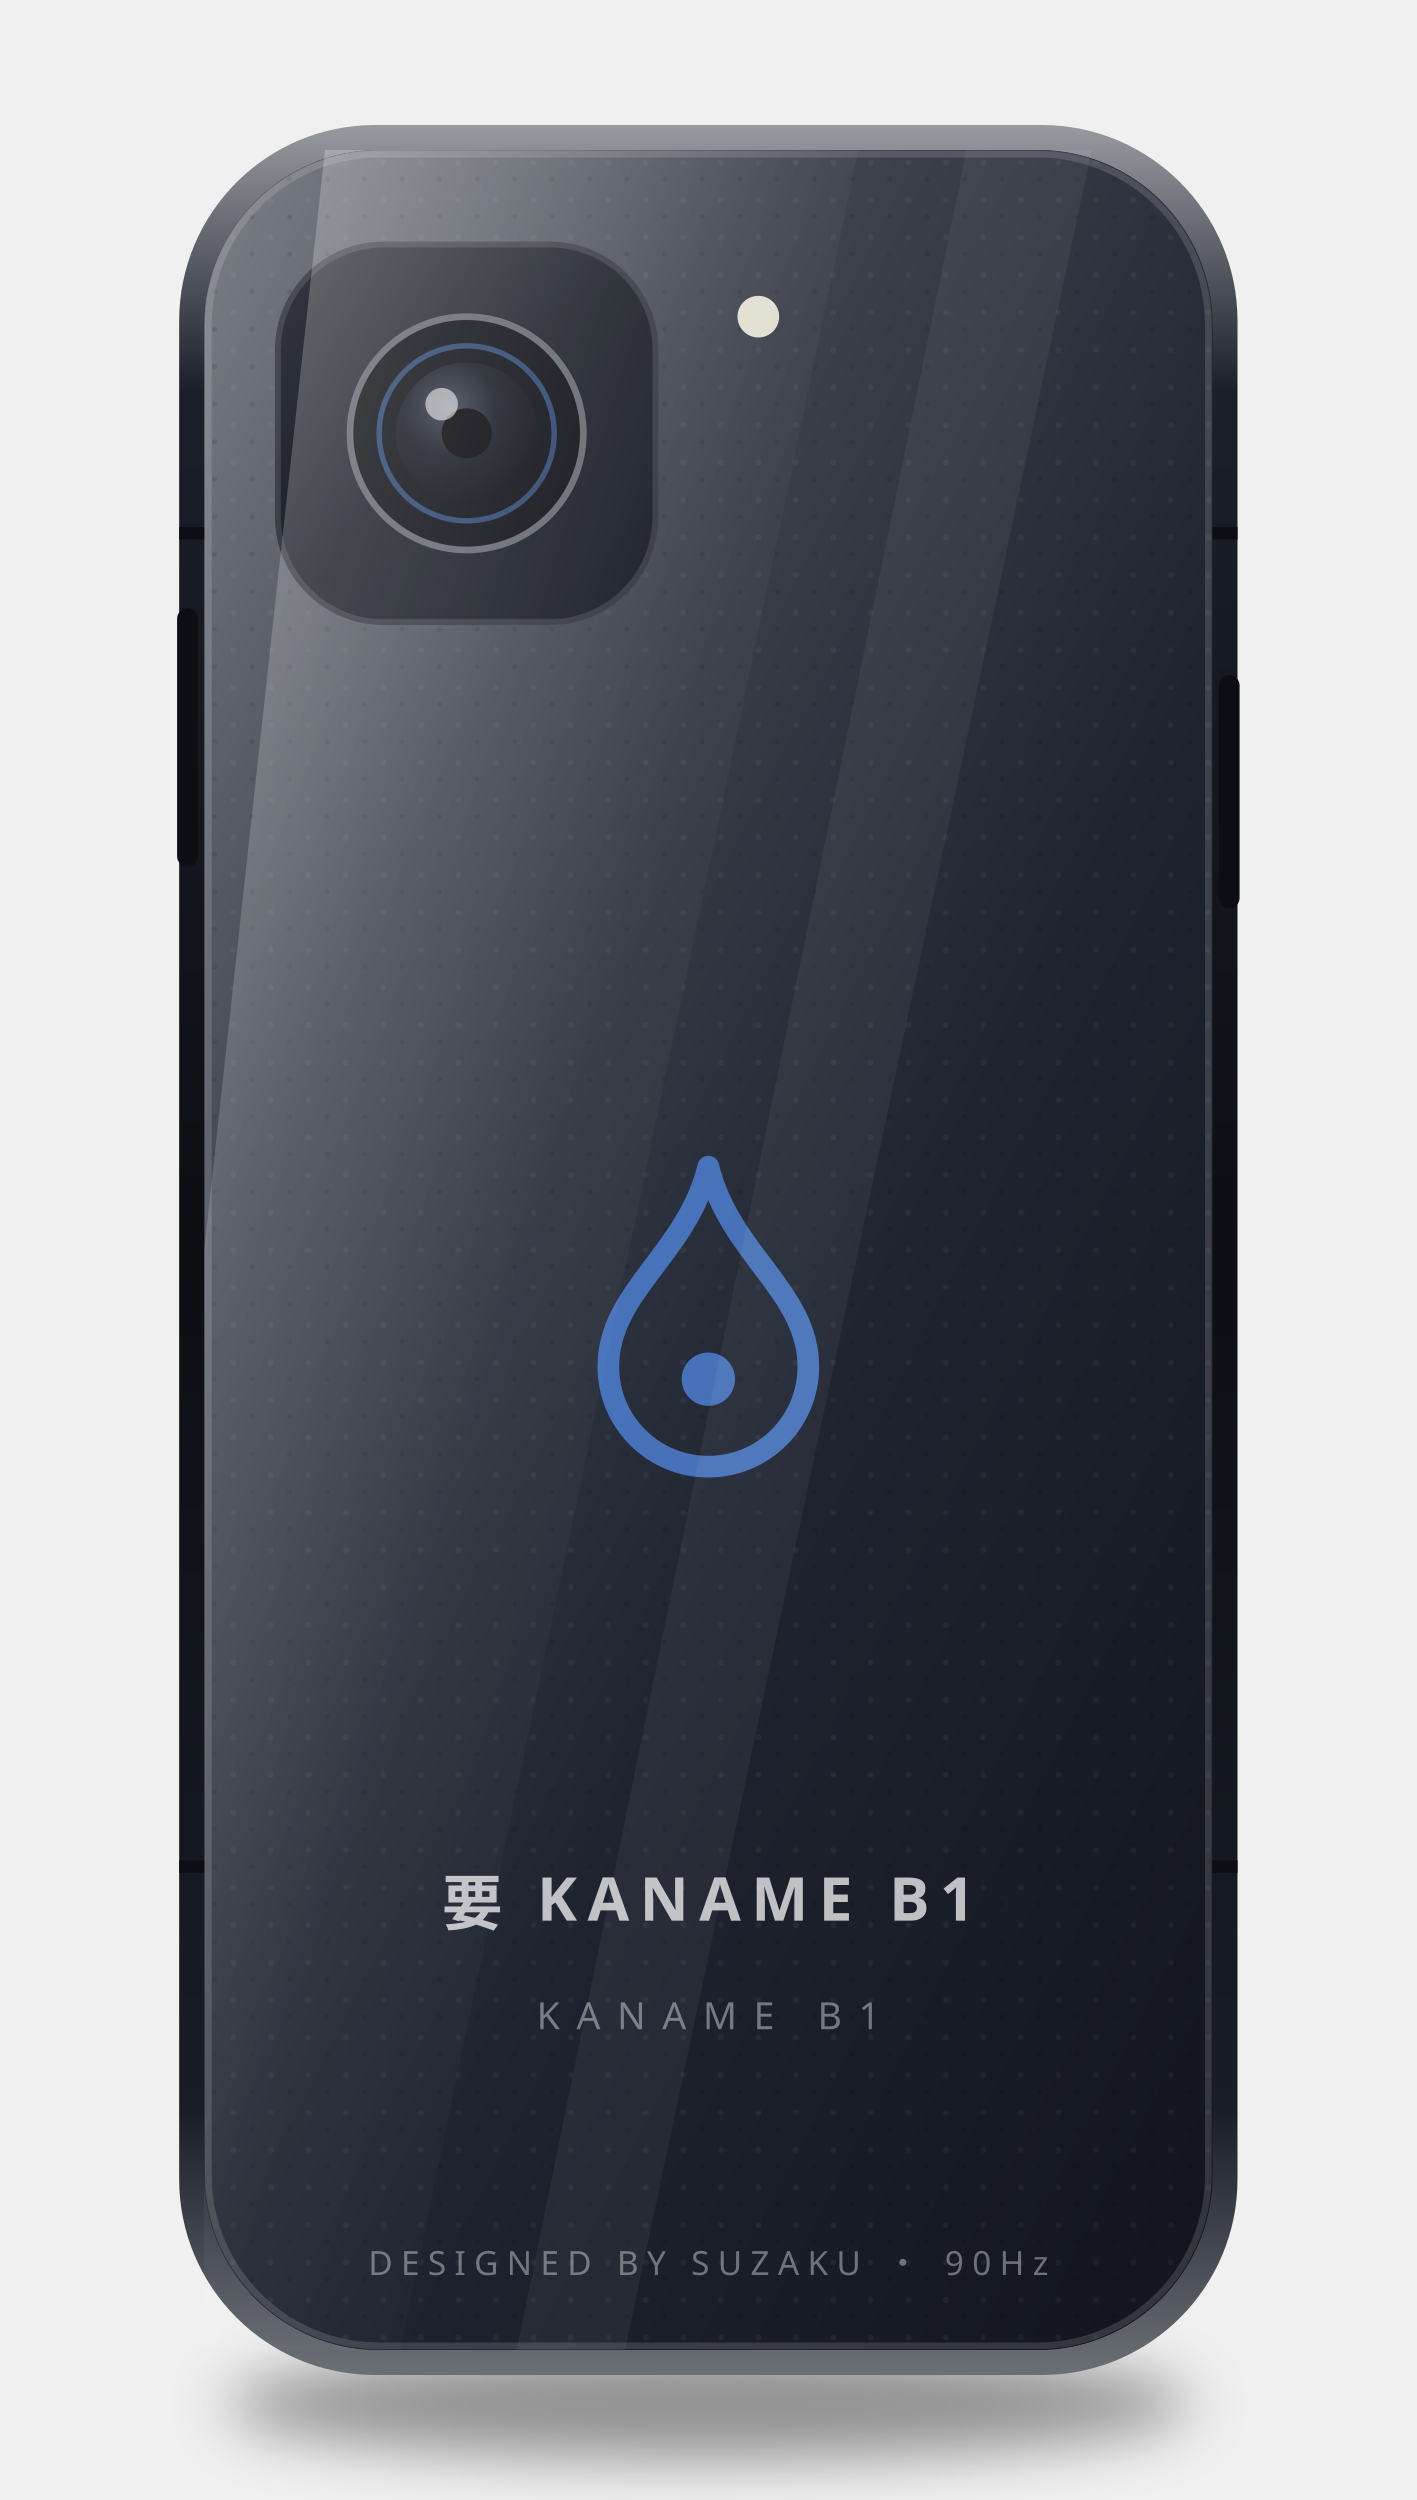
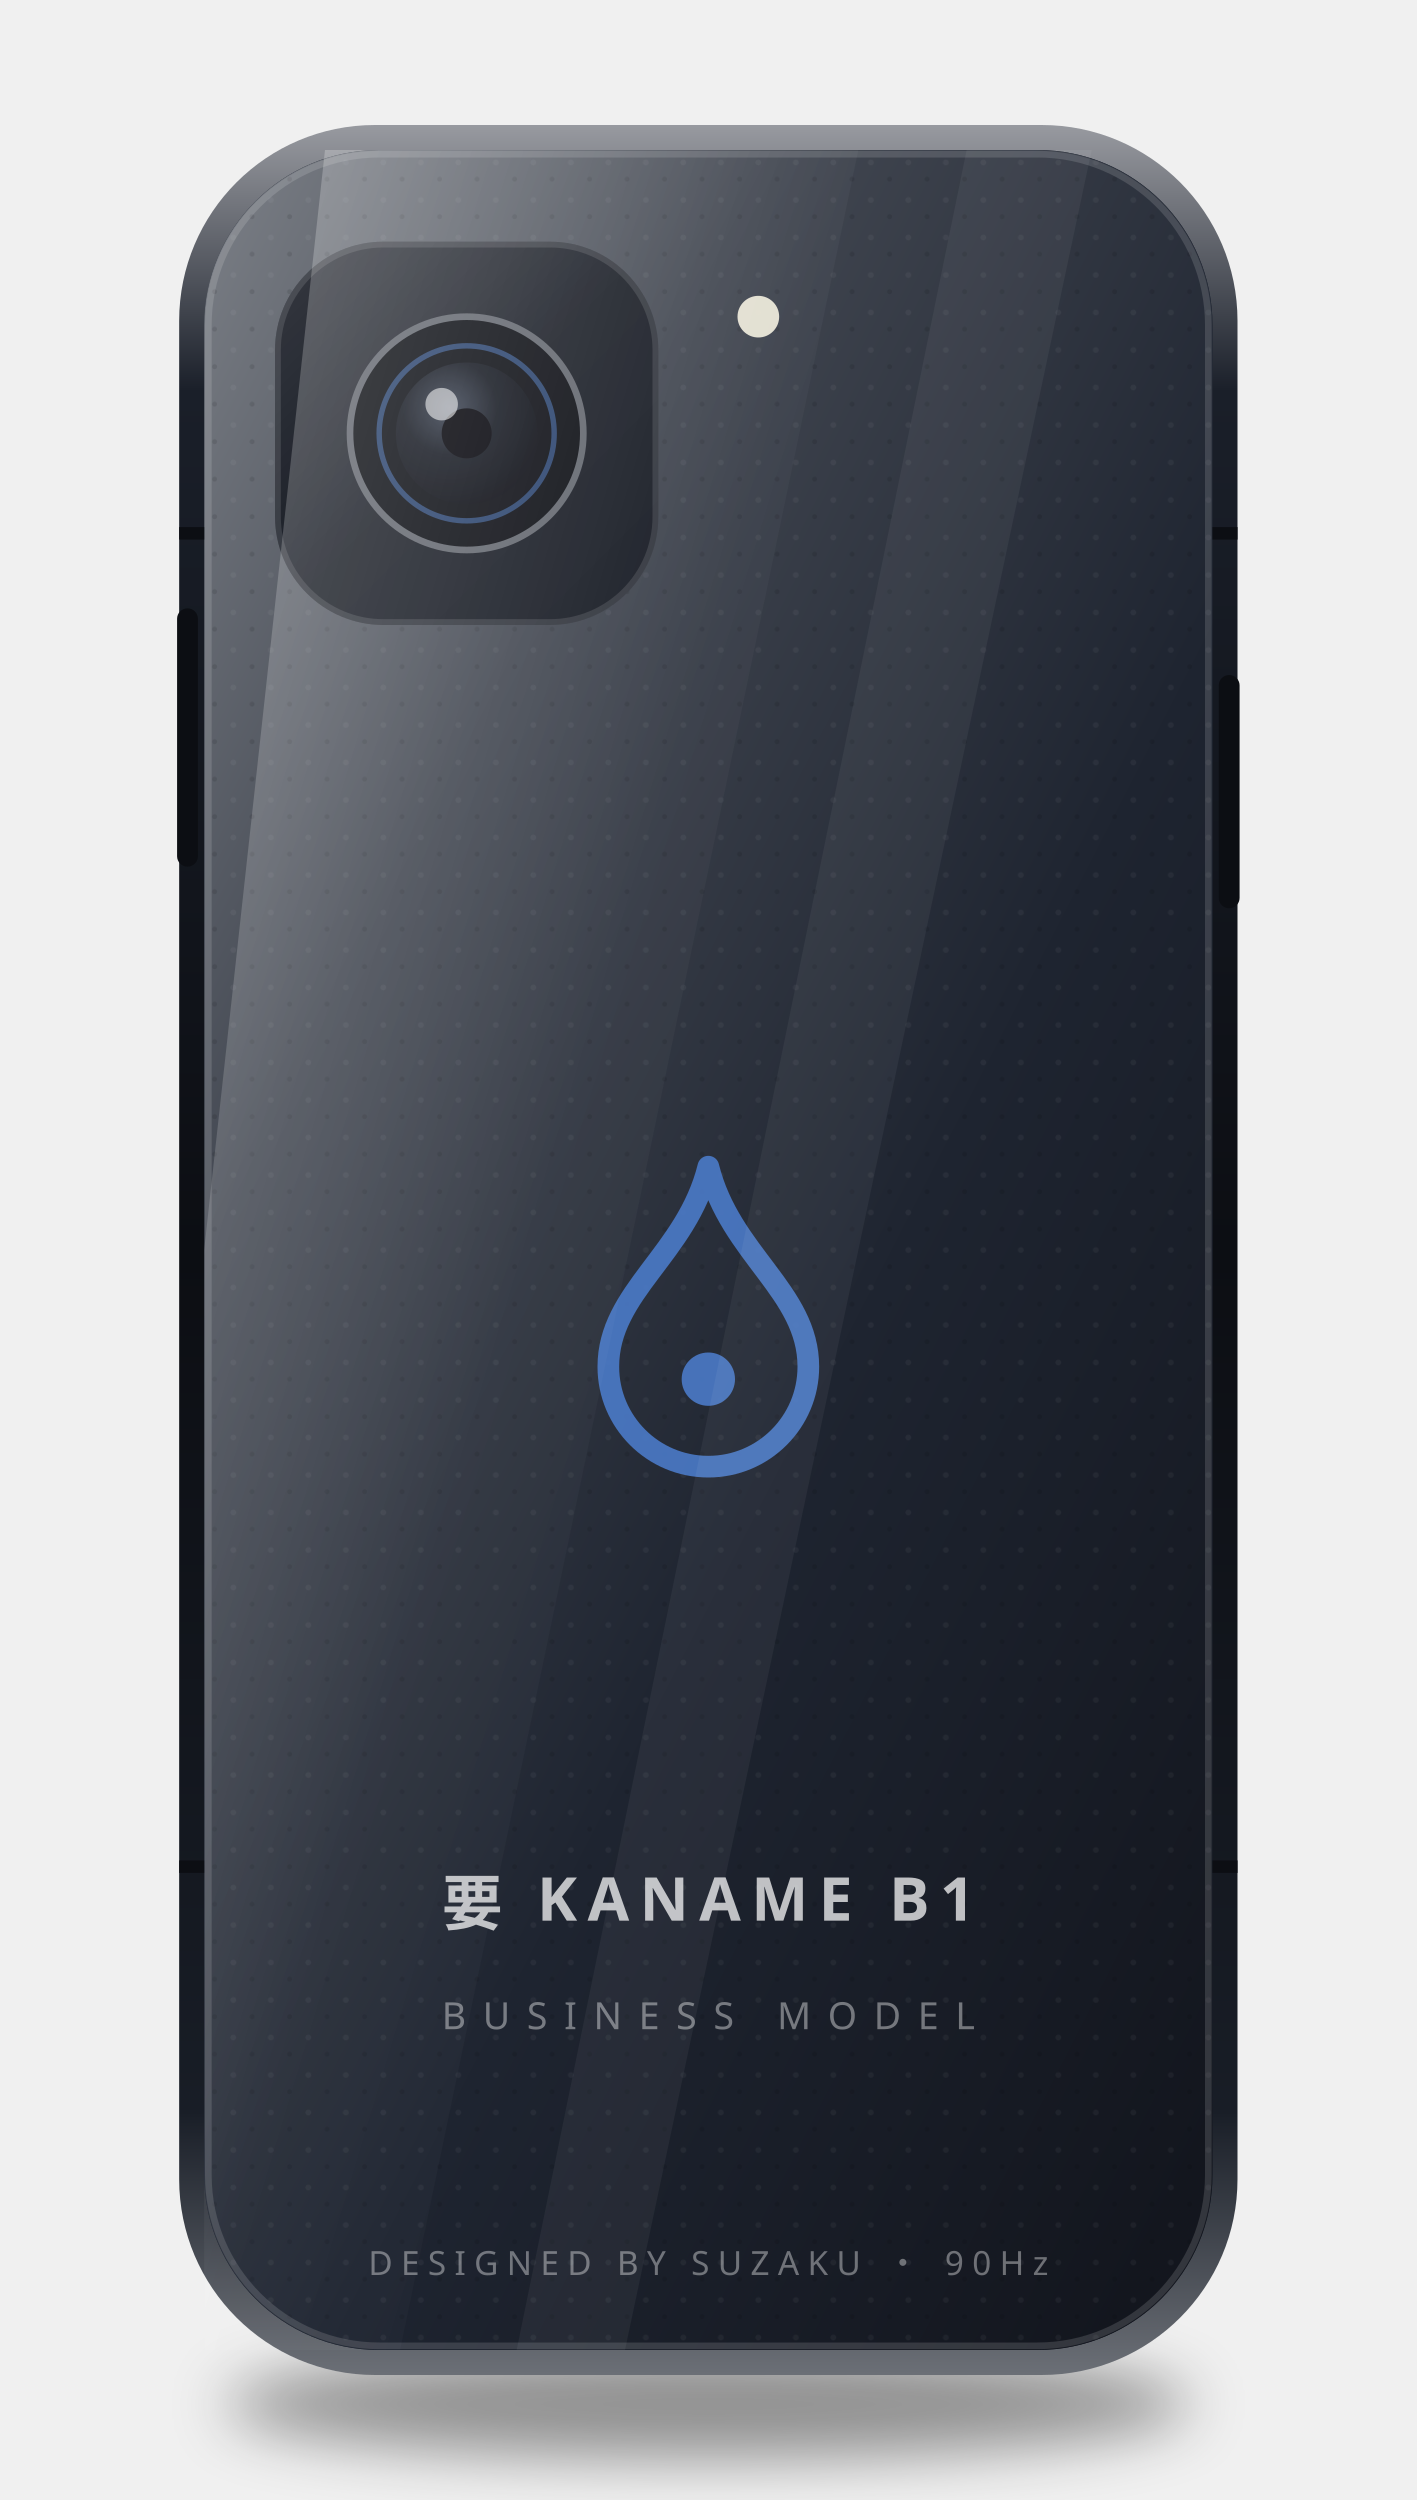
<svg xmlns="http://www.w3.org/2000/svg" viewBox="0 0 340 600" role="img" aria-label="要 KANAME B1">
  <defs>
    <linearGradient id="bodykanameb10" x1="0" y1="0" x2="0.9" y2="1">
      <stop offset="0" stop-color="#7c8087" />
      <stop offset="0.28" stop-color="#424751" />
      <stop offset="0.62" stop-color="#1e2430" />
      <stop offset="1" stop-color="#13161e" />
    </linearGradient>
    <linearGradient id="framekanameb10" x1="0" y1="0" x2="0" y2="1">
      <stop offset="0" stop-color="#9a9ca2" />
      <stop offset="0.12" stop-color="#1a1f29" />
      <stop offset="0.5" stop-color="#0c0e13" />
      <stop offset="0.88" stop-color="#181d26" />
      <stop offset="1" stop-color="#6d7178" />
    </linearGradient>
    <radialGradient id="lenskanameb10" cx="0.38" cy="0.32" r="0.95">
      <stop offset="0" stop-color="#3c4454" />
      <stop offset="0.35" stop-color="#141821" />
      <stop offset="1" stop-color="#04040a" />
    </radialGradient>
    <linearGradient id="sheenkanameb10" x1="0" y1="0" x2="1" y2="1">
      <stop offset="0" stop-color="#ffffff" stop-opacity="0.28" />
      <stop offset="0.5" stop-color="#ffffff" stop-opacity="0.03" />
      <stop offset="1" stop-color="#ffffff" stop-opacity="0" />
    </linearGradient>
    <pattern id="texkanameb10" width="9" height="9" patternUnits="userSpaceOnUse">
      <circle cx="2" cy="3" r="0.7" fill="#ffffff" fill-opacity="0.045" />
      <circle cx="6.5" cy="7" r="0.6" fill="#000000" fill-opacity="0.1" />
    </pattern>
    <filter id="softkanameb10" x="-40%" y="-40%" width="180%" height="180%">
      <feGaussianBlur stdDeviation="7" />
    </filter>
  </defs>
  <ellipse cx="170" cy="577" rx="116" ry="13" fill="#000000" opacity="0.4" filter="url(#softkanameb10)" />
  <rect x="43" y="30" width="254" height="540" rx="47" fill="url(#framekanameb10)" />
  <rect x="49" y="36" width="242" height="528" rx="42" fill="#1e2430" />
  <rect x="49" y="36" width="242" height="528" rx="42" fill="url(#bodykanameb10)" />
  <rect x="49" y="36" width="242" height="528" rx="42" fill="url(#texkanameb10)" />
  <rect x="50" y="37" width="240" height="526" rx="41" fill="none" stroke="#ffffff" stroke-opacity="0.14" stroke-width="1.6" />
  <path d="M43 128 h6 M43 448 h6 M291 128 h6 M291 448 h6" stroke="#0c0e13" stroke-width="3" />
  <rect x="66" y="58" width="92" height="92" rx="26" fill="#151922" />
  <rect x="66" y="58" width="92" height="92" rx="26" fill="url(#sheenkanameb10)" opacity="0.5" />
  <rect x="66.7" y="58.7" width="90.6" height="90.6" rx="25.3" fill="none" stroke="#ffffff" stroke-opacity="0.12" stroke-width="1.4" />
  <circle cx="112" cy="104" r="28" fill="#0b0d13" stroke="#62666e" stroke-width="1.6" />
  <circle cx="112" cy="104" r="21" fill="none" stroke="#4a7ac8" stroke-opacity="0.5" stroke-width="1.3" />
  <circle cx="112" cy="104" r="17" fill="url(#lenskanameb10)" />
  <circle cx="112" cy="104" r="6" fill="#04040a" />
  <circle cx="106" cy="97" r="3.9" fill="#ffffff" opacity="0.55" />
  <circle cx="182" cy="76" r="5" fill="#f4efdf" opacity="0.9" />
  <g transform="translate(122 268) scale(2)" opacity="0.9">
    <path d="M24 6 C21.4 16.5 12 21 12 30 a12 12 0 0 0 24 0 C36 21 26.6 16.5 24 6 Z" fill="none" stroke="#4a7ac8" stroke-width="2.6" stroke-linejoin="round" />
    <circle cx="24" cy="31.5" r="3.2" fill="#4a7ac8" />
  </g>
  <text x="170" y="462" font-family="'Noto Sans JP',sans-serif" font-size="14.5" font-weight="800" fill="#ffffff" opacity="0.72" text-anchor="middle" letter-spacing="2.5">要 KANAME B1</text>
-   <text x="170" y="487" font-family="'Noto Sans JP',sans-serif" font-size="9" fill="#ffffff" opacity="0.4" text-anchor="middle" letter-spacing="4">KANAME B1</text>
+   <text x="170" y="487" font-family="'Noto Sans JP',sans-serif" font-size="9" fill="#ffffff" opacity="0.4" text-anchor="middle" letter-spacing="4">BUSINESS MODEL</text>
  <text x="170" y="546" font-family="'Noto Sans JP',sans-serif" font-size="8" fill="#ffffff" opacity="0.38" text-anchor="middle" letter-spacing="2">DESIGNED BY SUZAKU ・ 90Hz</text>
  <path d="M78 36 L206 36 L96 564 L49 564 L49 300 Z" fill="url(#sheenkanameb10)" />
  <path d="M232 36 L262 36 L150 564 L124 564 Z" fill="#ffffff" opacity="0.05" />
  <rect x="292.5" y="162" width="5" height="56" rx="2.5" fill="#0c0e13" />
  <rect x="42.5" y="146" width="5" height="62" rx="2.5" fill="#0c0e13" />
</svg>
